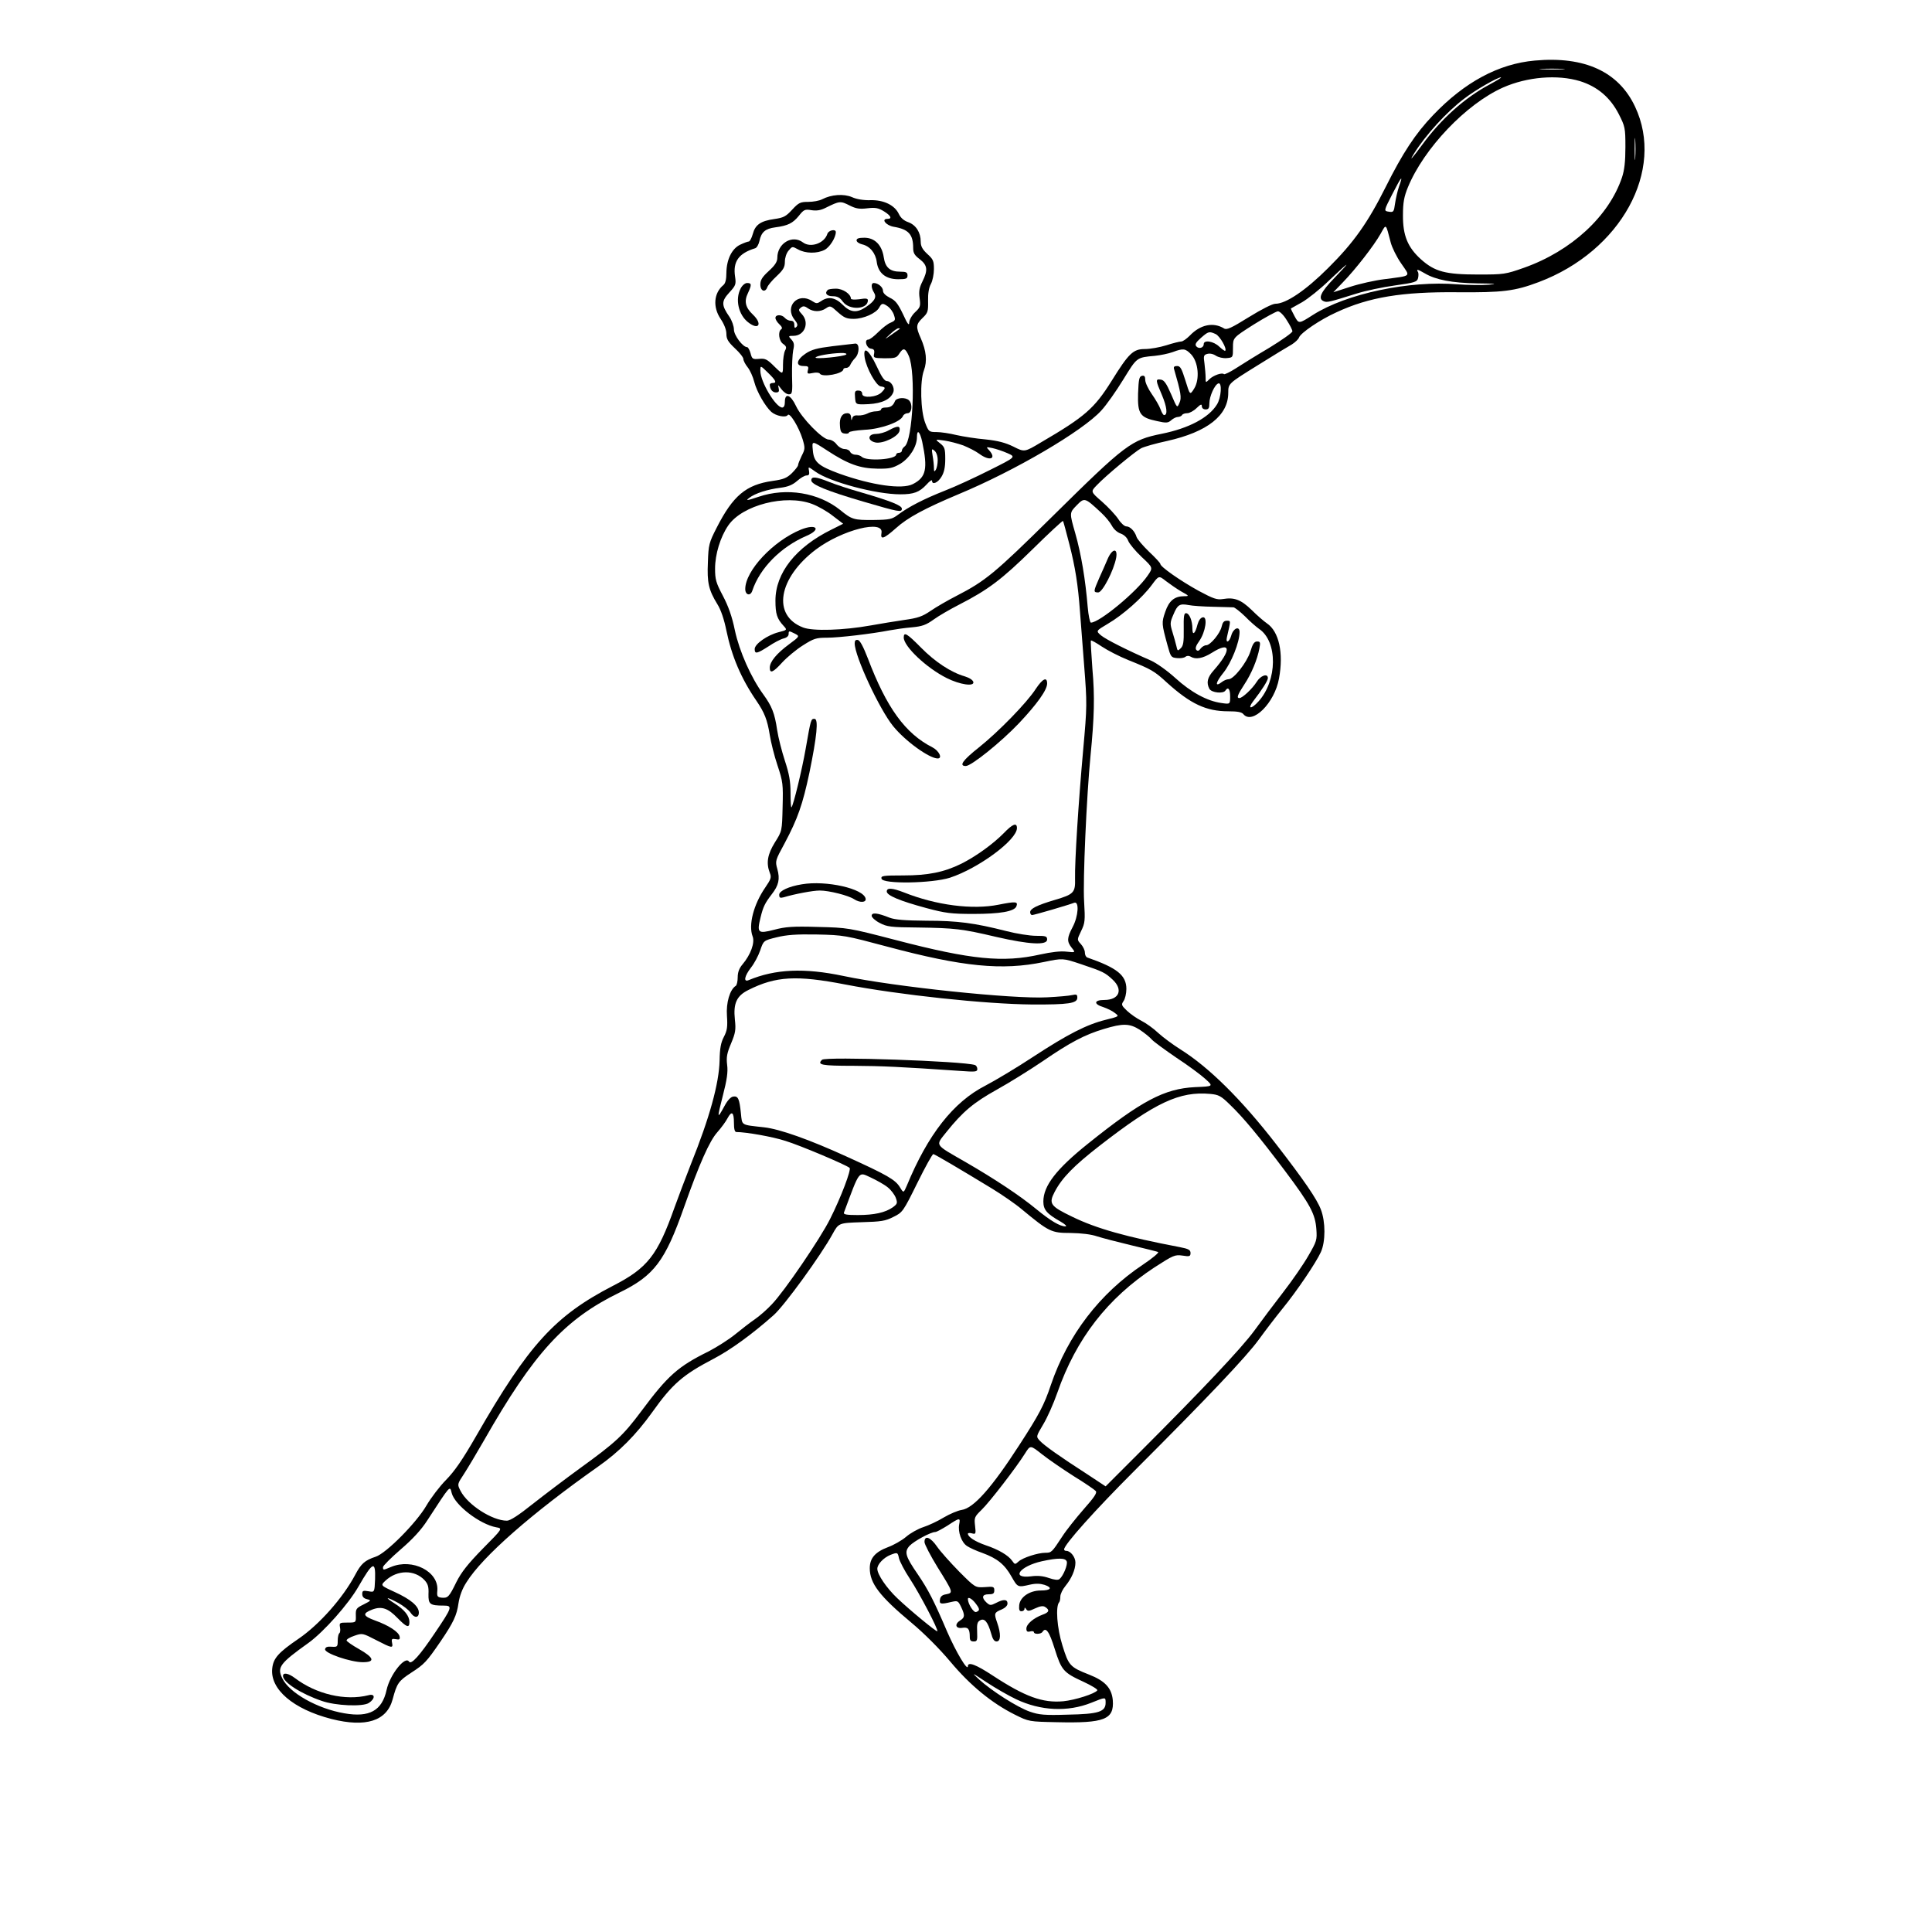
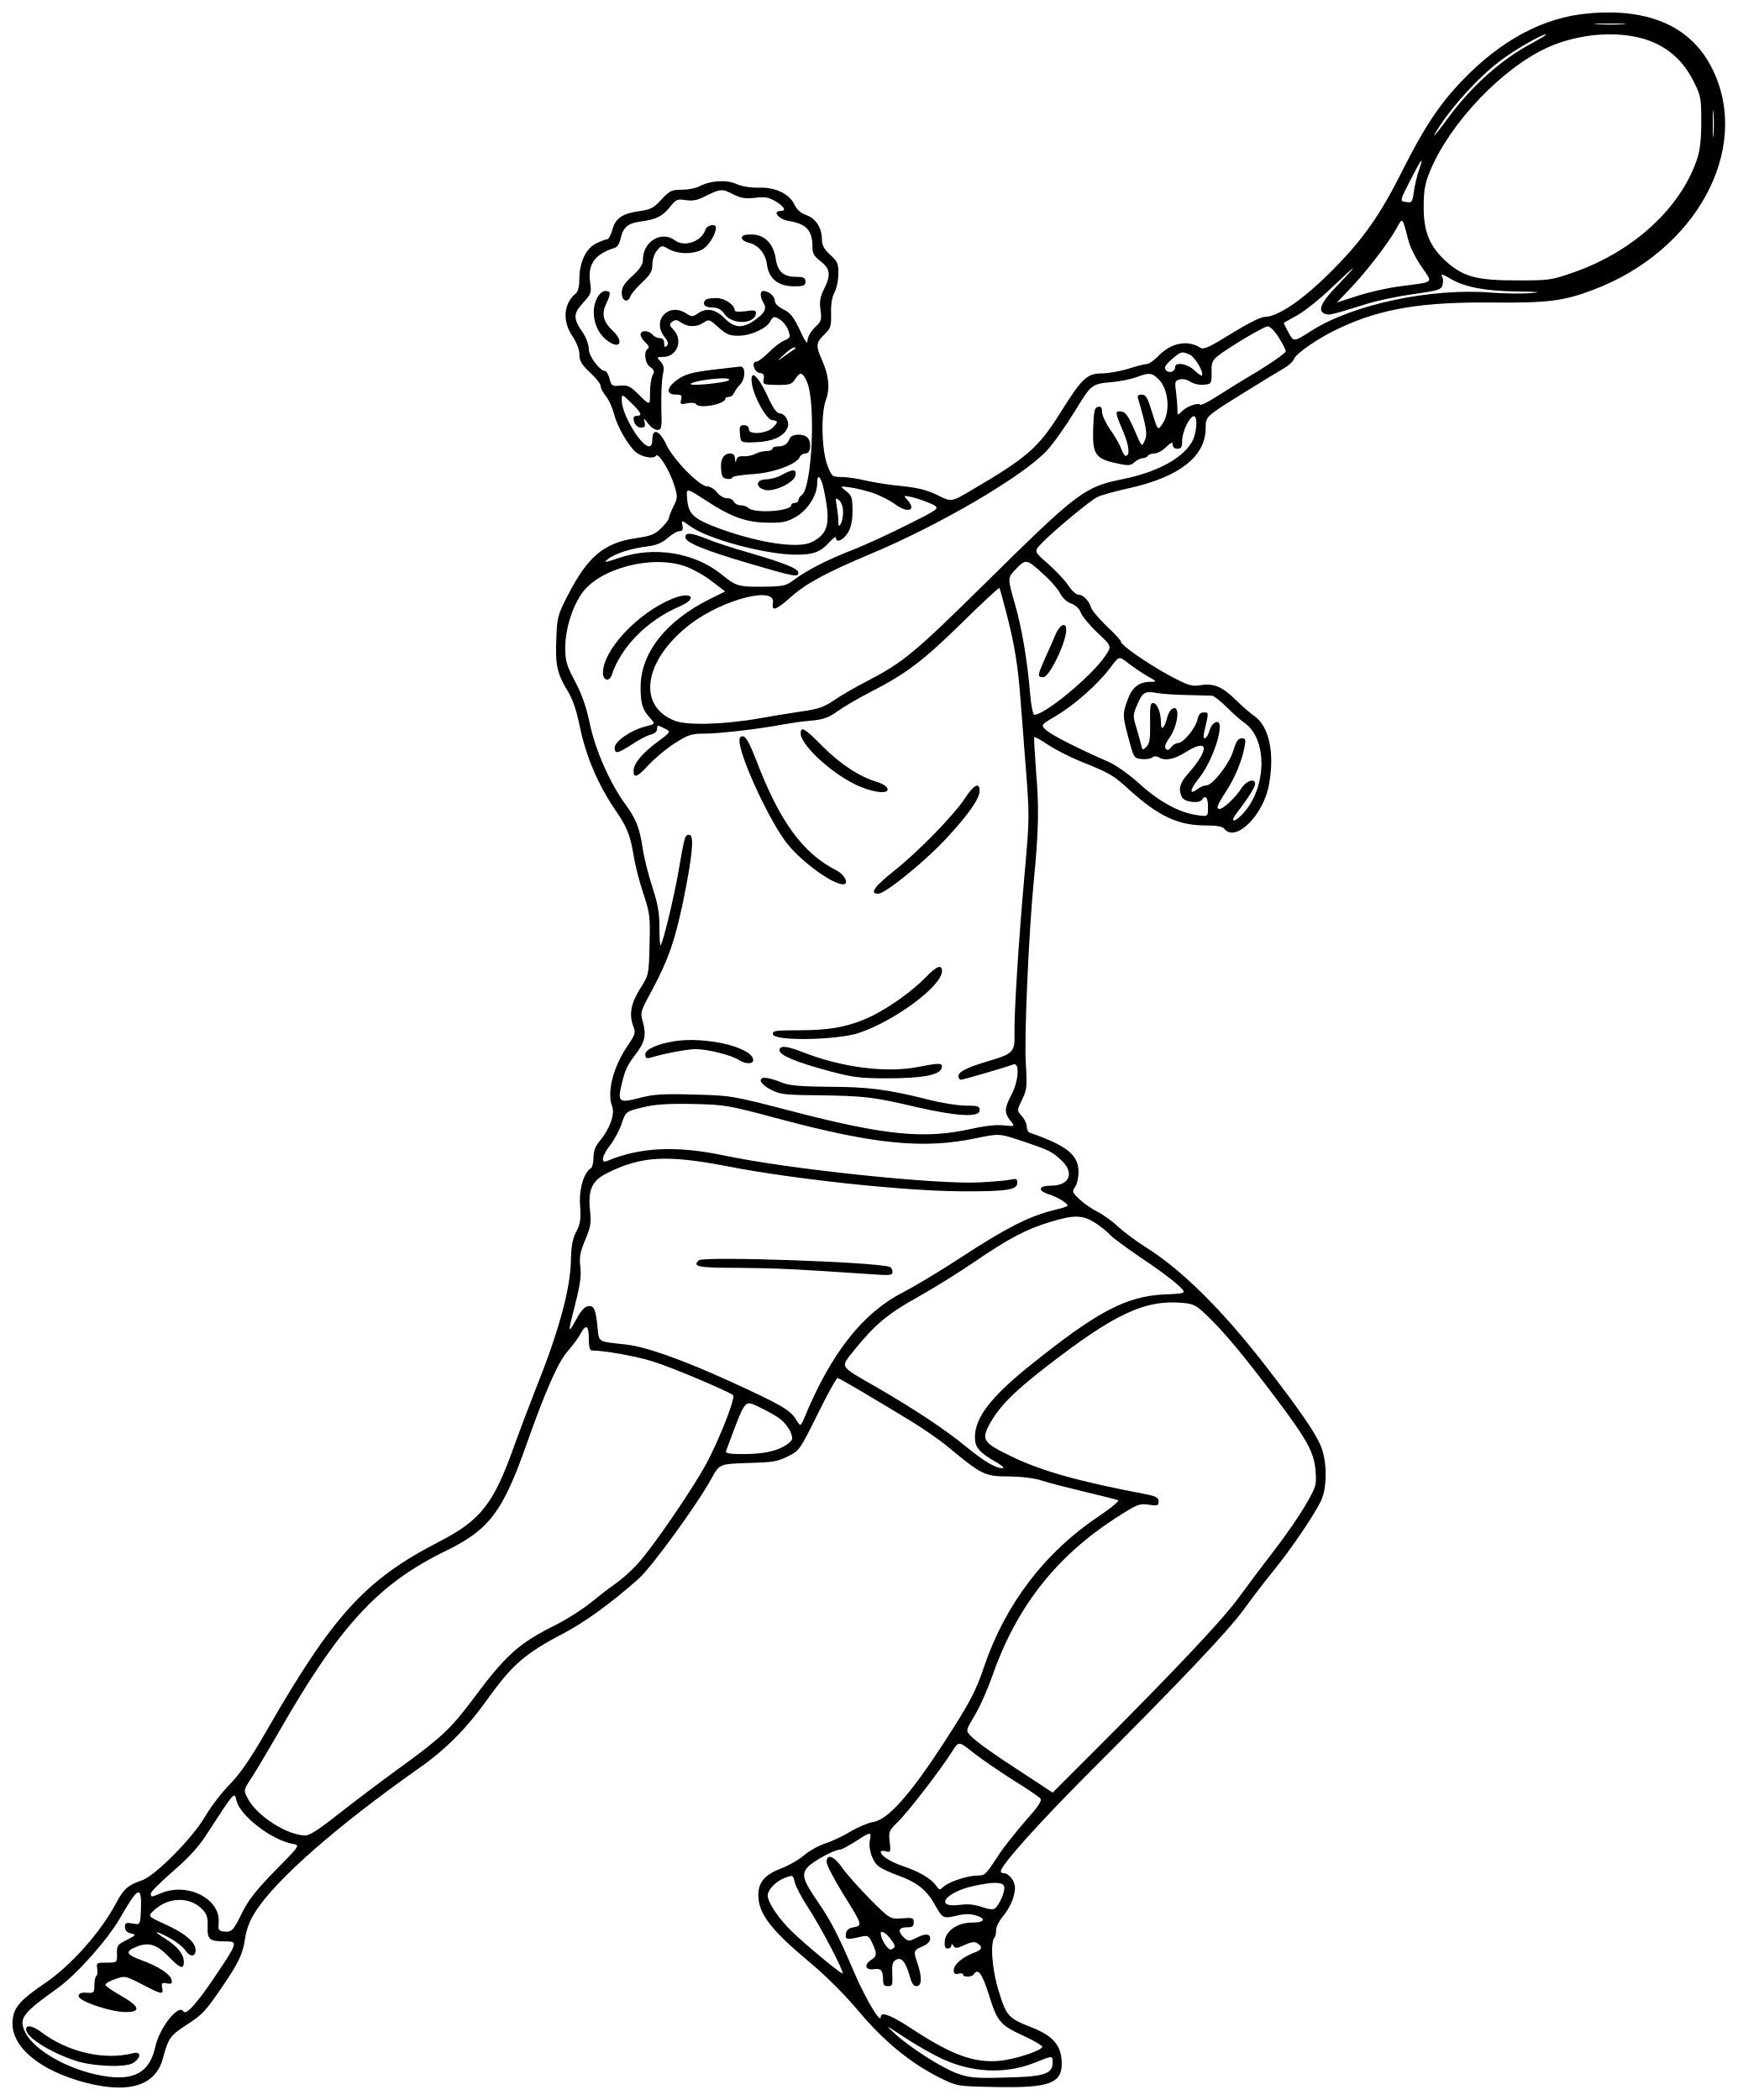
- <svg xmlns="http://www.w3.org/2000/svg" viewBox="0 0 1024 1024" role="img" aria-labelledby="t">
+ <svg xmlns="http://www.w3.org/2000/svg" viewBox="138.92 26.4 738.01 891.95" role="img" aria-labelledby="t">
  <g transform="translate(0,1024) scale(0.1,-0.1)" fill="currentColor" stroke="none">
    <path d="M8135 9919 c-192 -17 -372 -114 -539 -289 -94 -98 -162 -202 -251 -380 -95 -190 -170 -296 -305 -430 -119 -119 -224 -190 -280 -190 -16 0 -73 -29 -141 -71 -92 -57 -117 -69 -131 -60 -57 35 -126 21 -182 -38 -17 -17 -37 -31 -45 -31 -9 0 -45 -9 -79 -20 -35 -11 -86 -20 -114 -20 -62 0 -85 -22 -177 -170 -91 -145 -141 -189 -374 -325 -87 -52 -87 -52 -146 -22 -43 21 -82 31 -147 38 -49 4 -118 15 -154 23 -36 9 -84 16 -106 16 -40 0 -42 2 -60 48 -25 64 -29 221 -7 279 18 49 13 103 -17 171 -27 60 -25 73 10 107 28 27 30 34 29 90 -1 39 4 70 15 90 9 17 16 52 16 79 0 43 -4 52 -35 80 -26 24 -35 41 -35 65 0 49 -25 88 -65 103 -24 8 -41 23 -51 44 -22 47 -81 75 -151 73 -36 -1 -73 5 -97 16 -44 19 -110 14 -158 -11 -15 -8 -48 -14 -74 -14 -42 0 -51 -4 -86 -42 -33 -36 -46 -42 -94 -49 -72 -10 -101 -30 -114 -79 -6 -22 -16 -40 -21 -40 -6 0 -27 -8 -46 -17 -44 -21 -72 -78 -73 -149 0 -34 -5 -56 -16 -65 -51 -42 -57 -117 -14 -180 18 -27 30 -57 30 -78 0 -28 9 -43 45 -77 25 -23 45 -48 45 -57 0 -8 10 -28 23 -44 12 -15 28 -50 35 -78 13 -51 58 -129 90 -158 25 -22 77 -32 87 -17 10 17 59 -63 79 -128 14 -47 13 -53 -5 -88 -10 -21 -19 -43 -19 -49 0 -6 -15 -25 -33 -43 -27 -26 -45 -33 -102 -41 -141 -20 -210 -78 -297 -249 -40 -78 -43 -90 -46 -182 -5 -108 4 -147 50 -222 19 -30 36 -81 48 -140 28 -136 78 -254 159 -372 43 -63 58 -101 71 -182 6 -38 24 -111 41 -161 29 -87 30 -100 27 -220 -3 -128 -3 -128 -41 -188 -39 -63 -47 -109 -27 -161 10 -24 6 -34 -24 -78 -62 -90 -90 -199 -67 -259 13 -33 -10 -97 -54 -149 -17 -20 -25 -41 -25 -68 0 -21 -5 -42 -10 -45 -32 -20 -52 -90 -47 -159 4 -59 1 -78 -16 -111 -16 -30 -22 -61 -23 -126 -3 -122 -53 -303 -152 -549 -27 -69 -66 -172 -87 -230 -90 -254 -143 -321 -326 -415 -308 -159 -447 -312 -724 -794 -74 -129 -116 -189 -161 -235 -33 -33 -80 -95 -104 -136 -52 -90 -213 -253 -269 -271 -57 -19 -77 -36 -109 -97 -65 -122 -190 -263 -300 -338 -107 -73 -133 -103 -139 -156 -13 -111 111 -217 314 -269 182 -46 293 -11 324 104 23 86 31 97 98 141 70 45 82 58 156 166 68 100 86 138 95 202 6 39 20 77 42 111 86 138 348 367 697 613 113 79 202 169 288 289 106 149 162 198 323 282 92 48 205 130 320 232 57 50 252 319 312 429 33 60 33 60 153 64 105 3 127 6 170 28 49 24 52 28 127 180 42 85 80 154 85 153 10 -2 142 -80 313 -184 52 -32 122 -80 155 -108 145 -120 157 -126 259 -126 58 -1 109 -7 141 -18 28 -9 109 -30 180 -47 72 -17 136 -33 143 -36 7 -2 -28 -32 -79 -66 -231 -154 -399 -374 -489 -638 -36 -108 -63 -158 -168 -320 -146 -226 -242 -334 -305 -343 -20 -3 -63 -21 -95 -40 -31 -19 -80 -42 -108 -51 -28 -9 -69 -32 -91 -51 -22 -19 -66 -44 -96 -55 -69 -26 -97 -59 -97 -112 0 -80 52 -148 221 -289 66 -55 147 -136 205 -205 107 -128 221 -221 343 -282 74 -37 76 -37 221 -40 254 -6 306 14 298 117 -6 64 -41 102 -125 135 -102 40 -109 48 -142 155 -29 92 -37 208 -17 229 3 3 6 16 6 30 0 13 12 38 27 56 32 39 53 86 53 124 0 29 -26 62 -48 62 -7 0 -12 3 -12 8 0 25 164 208 374 418 388 388 592 603 658 694 34 47 90 120 124 162 77 94 179 245 205 302 25 55 25 160 0 225 -21 56 -89 155 -236 345 -185 239 -358 410 -510 505 -38 24 -91 63 -116 86 -25 24 -66 53 -90 65 -24 12 -58 36 -76 53 -29 28 -31 32 -18 51 8 11 15 40 15 64 0 73 -49 112 -207 167 -7 2 -13 14 -13 27 0 12 -10 32 -21 44 -21 23 -21 23 1 69 21 43 22 55 16 158 -7 109 13 557 34 772 20 203 23 314 10 459 -6 81 -10 149 -8 151 2 3 28 -12 58 -32 30 -20 92 -52 139 -71 122 -49 139 -58 206 -120 125 -113 208 -152 325 -152 48 0 71 -4 80 -15 48 -58 166 59 189 189 25 135 0 249 -64 292 -16 11 -52 42 -81 71 -57 55 -92 68 -152 58 -32 -5 -50 1 -130 44 -96 53 -202 127 -202 142 0 5 -27 34 -60 65 -33 32 -62 66 -66 78 -9 30 -34 56 -54 56 -10 0 -29 17 -43 39 -14 21 -53 63 -86 92 -61 53 -61 53 -28 87 47 50 203 179 235 196 15 8 78 26 139 39 213 48 323 135 323 255 0 49 0 49 153 144 83 52 167 103 185 113 17 11 34 27 37 36 8 24 112 95 199 134 172 80 347 109 641 106 239 -2 304 6 431 54 435 164 670 592 510 930 -87 185 -267 268 -531 244z m148 -46 c-29 -2 -78 -2 -110 0 -32 2 -8 3 52 3 61 0 87 -1 58 -3z m-388 -81 c-130 -69 -258 -183 -359 -322 -54 -73 -69 -89 -42 -45 60 97 174 223 269 294 57 44 174 111 192 111 6 -1 -22 -17 -60 -38z m479 18 c93 -29 161 -87 206 -175 33 -65 35 -73 35 -174 0 -76 -5 -122 -18 -161 -69 -206 -268 -390 -519 -479 -99 -35 -108 -36 -243 -36 -174 0 -230 15 -303 80 -71 64 -97 127 -96 235 0 67 6 98 26 147 85 207 309 442 504 529 129 57 289 70 408 34z m293 -407 c-2 -27 -3 -5 -3 47 0 52 1 74 3 48 2 -27 2 -69 0 -95z m-1252 -152 c-8 -23 -17 -63 -21 -90 -6 -44 -8 -47 -33 -43 -27 4 -27 4 18 92 49 96 60 108 36 41z m-2910 -101 c32 -16 51 -19 92 -14 43 5 58 2 88 -16 37 -23 45 -40 19 -40 -36 0 -8 -35 33 -42 78 -13 103 -40 103 -112 0 -27 7 -39 35 -60 41 -32 44 -58 14 -118 -16 -32 -20 -52 -15 -88 6 -42 4 -49 -24 -75 -17 -16 -30 -40 -31 -54 0 -20 -9 -9 -33 44 -27 56 -40 73 -70 87 -23 12 -36 25 -36 37 0 19 -26 41 -49 41 -15 0 -14 -26 1 -50 16 -25 4 -46 -42 -77 -48 -33 -83 -30 -124 12 -39 39 -77 45 -114 19 -21 -14 -25 -14 -47 0 -75 50 -149 -28 -94 -98 16 -20 19 -30 10 -39 -8 -8 -11 -5 -11 11 0 15 -6 22 -19 22 -10 0 -24 7 -31 15 -16 19 -50 19 -50 0 0 -8 9 -23 21 -34 13 -12 17 -21 10 -26 -19 -11 -13 -63 10 -78 17 -12 19 -19 10 -35 -6 -12 -11 -45 -11 -75 0 -54 0 -54 -45 -10 -39 39 -49 44 -81 41 -35 -3 -38 -1 -46 30 -5 17 -13 32 -18 32 -23 0 -70 63 -70 93 0 18 -11 49 -24 68 -43 62 -43 82 -1 128 35 38 37 44 31 85 -12 80 19 123 106 150 9 2 19 20 23 38 10 48 31 66 84 73 68 9 93 22 125 61 26 33 32 36 67 30 27 -4 49 -1 76 13 73 36 77 37 128 11z m2866 -195 c7 -27 32 -78 56 -112 49 -72 59 -63 -91 -83 -49 -6 -130 -24 -179 -40 l-90 -29 50 52 c68 70 165 195 200 257 31 55 27 59 54 -45z m-299 -189 c-72 -74 -89 -110 -55 -123 17 -7 29 -4 173 41 47 15 138 34 203 43 107 15 118 19 123 39 3 13 3 28 -1 33 -9 16 -1 14 37 -8 57 -34 145 -51 278 -53 99 -1 111 -3 60 -7 -36 -3 -110 -2 -165 2 -256 21 -588 -49 -766 -162 -75 -48 -75 -48 -97 -8 -12 22 -21 41 -20 42 2 1 28 16 59 33 31 18 97 70 145 117 110 104 120 109 26 11z m-2365 -151 c11 -8 26 -28 31 -44 9 -27 8 -30 -17 -41 -16 -6 -45 -29 -67 -51 -21 -21 -44 -39 -52 -39 -23 0 -10 -45 14 -48 16 -2 20 -8 17 -26 -5 -23 -2 -24 56 -25 54 0 63 2 77 24 22 34 32 31 51 -12 38 -89 21 -447 -22 -479 -8 -6 -15 -16 -15 -23 0 -6 -7 -11 -15 -11 -8 0 -15 -4 -15 -9 0 -27 -158 -37 -183 -12 -6 6 -21 11 -33 11 -12 0 -24 7 -28 15 -3 8 -16 15 -29 15 -14 0 -32 11 -43 25 -10 14 -29 25 -41 25 -33 0 -145 115 -174 178 -28 60 -59 72 -59 22 0 -19 -5 -30 -14 -30 -34 0 -116 136 -116 195 0 29 0 29 40 -10 43 -42 49 -55 25 -55 -8 0 -15 -4 -15 -9 0 -23 14 -41 32 -41 16 0 19 5 15 23 -5 20 -4 19 14 -5 12 -16 29 -28 40 -28 18 0 20 7 17 98 -1 53 2 114 6 135 7 30 5 41 -9 57 -18 19 -17 20 10 20 60 0 87 70 45 115 -18 19 -19 24 -6 34 12 10 20 10 38 -3 29 -20 67 -20 96 0 22 15 25 14 62 -20 34 -30 47 -36 85 -36 52 0 119 30 135 60 13 24 19 25 47 5z m2113 -72 c17 -26 30 -52 30 -59 0 -7 -55 -46 -122 -87 -68 -40 -148 -90 -179 -110 -31 -20 -59 -33 -62 -30 -10 10 -57 -7 -77 -27 -20 -20 -20 -20 -20 9 0 15 -3 49 -6 74 -6 40 -4 46 14 51 13 4 31 1 46 -9 14 -9 39 -15 58 -13 33 3 33 3 33 56 0 52 0 52 110 122 61 38 118 69 128 70 10 0 30 -19 47 -47z m-2051 -46 c-2 -2 -22 -15 -44 -31 -40 -28 -40 -28 -7 3 18 17 37 31 44 31 6 0 9 -1 7 -3z m1675 -28 c22 -11 60 -77 50 -88 -2 -3 -17 8 -32 22 -30 29 -82 37 -82 13 0 -20 -26 -27 -39 -12 -9 10 -3 21 24 45 40 35 44 36 79 20z m-131 -107 c39 -41 47 -133 16 -182 -22 -35 -22 -35 -46 43 -20 64 -27 77 -44 77 -16 0 -20 -5 -16 -17 36 -124 41 -152 28 -179 -12 -28 -12 -28 -44 47 -25 57 -37 75 -55 77 -28 4 -28 -2 7 -83 26 -62 31 -105 11 -105 -5 0 -13 14 -19 31 -6 17 -27 53 -46 80 -19 27 -35 61 -35 75 0 19 -5 25 -17 22 -15 -3 -18 -17 -21 -94 -3 -108 10 -127 101 -146 49 -11 58 -10 75 5 10 9 26 17 35 17 9 0 19 5 22 10 3 6 16 10 28 10 11 0 34 12 49 27 22 21 28 23 28 10 0 -10 8 -17 20 -17 16 0 20 7 20 33 0 36 28 99 48 105 20 6 15 -76 -8 -112 -43 -70 -149 -126 -292 -155 -163 -33 -190 -53 -583 -441 -304 -300 -352 -339 -505 -418 -47 -24 -109 -60 -138 -80 -44 -30 -68 -38 -140 -48 -48 -7 -127 -20 -177 -29 -145 -26 -306 -31 -358 -11 -166 63 -133 262 68 414 139 104 361 160 347 87 -7 -38 13 -31 76 25 63 57 153 105 331 180 301 125 660 336 758 444 27 29 79 103 117 165 73 118 69 116 167 125 30 3 73 12 95 20 56 21 67 19 97 -12z m-1425 -464 c30 -143 21 -188 -50 -224 -57 -29 -217 -6 -388 55 -114 42 -137 62 -142 126 -5 50 -5 50 75 -2 111 -73 175 -96 267 -97 65 -1 82 3 122 26 49 30 88 91 88 141 0 45 16 30 28 -25z m218 -19 c27 -11 65 -30 84 -44 55 -41 94 -28 53 18 -18 19 -17 19 17 12 19 -4 55 -16 80 -27 45 -20 45 -20 -93 -89 -75 -38 -183 -88 -240 -110 -109 -43 -191 -85 -247 -127 -32 -24 -44 -27 -130 -28 -104 -1 -115 2 -177 53 -115 92 -284 120 -432 70 -63 -21 -71 -22 -50 -6 30 24 99 46 167 54 39 5 63 15 87 36 18 16 40 29 50 29 13 0 16 6 13 24 -5 24 -5 24 34 -4 75 -54 320 -120 450 -120 71 0 101 11 139 52 16 18 29 27 29 20 0 -24 31 -11 50 21 14 23 20 50 20 94 0 55 -3 64 -27 83 -28 22 -28 22 22 15 28 -4 73 -16 101 -26z m-136 -78 c0 -20 -5 -43 -10 -51 -8 -12 -10 -10 -10 10 0 14 -3 43 -7 65 -6 37 -5 39 10 26 10 -8 17 -28 17 -50z m866 -278 c23 -21 48 -52 57 -69 10 -19 29 -36 47 -42 19 -7 34 -22 40 -39 6 -15 38 -54 71 -85 61 -57 61 -57 31 -100 -59 -86 -255 -248 -300 -248 -5 0 -13 37 -17 83 -12 144 -34 279 -66 391 -31 108 -31 108 7 147 42 43 43 43 130 -38z m-1532 46 c30 -11 80 -39 110 -63 l55 -42 -62 -31 c-189 -93 -297 -230 -297 -376 0 -71 8 -96 43 -134 20 -22 20 -22 -27 -34 -58 -15 -126 -62 -126 -89 0 -28 12 -25 73 14 28 19 64 38 80 42 17 4 27 13 27 24 0 17 2 17 30 3 30 -15 30 -15 -28 -58 -65 -48 -102 -92 -102 -124 0 -33 18 -25 66 28 25 27 74 68 109 90 58 37 71 41 128 41 64 0 240 21 332 39 28 5 80 13 118 16 55 5 76 13 115 41 26 19 88 55 137 80 152 78 224 132 388 293 86 85 159 152 161 150 2 -2 17 -58 34 -124 31 -121 46 -216 56 -355 3 -41 13 -169 22 -285 16 -205 16 -216 -5 -450 -25 -278 -45 -593 -43 -681 2 -75 -6 -84 -108 -114 -94 -28 -130 -46 -130 -65 0 -8 5 -15 10 -15 11 0 192 53 223 65 28 11 23 -71 -8 -129 -30 -57 -31 -76 -5 -109 21 -26 21 -26 -27 -21 -31 4 -81 -2 -140 -15 -196 -44 -364 -28 -763 76 -254 66 -256 66 -415 70 -133 4 -172 1 -232 -15 -86 -22 -92 -17 -72 65 14 58 24 77 60 124 36 46 44 80 29 133 -12 43 -11 45 39 137 69 130 95 204 131 373 40 195 49 286 27 286 -19 0 -19 0 -47 -160 -19 -109 -65 -299 -75 -309 -3 -2 -5 32 -5 76 0 62 -7 101 -30 171 -16 49 -35 123 -41 163 -13 89 -28 126 -73 188 -65 89 -127 228 -151 340 -15 74 -35 129 -64 184 -36 68 -41 86 -41 143 0 76 28 168 70 229 74 108 304 167 444 114z m1957 -464 c42 -23 43 -25 16 -25 -52 0 -81 -24 -101 -83 -20 -58 -19 -63 12 -177 17 -62 19 -65 50 -68 18 -2 39 1 45 7 8 6 18 6 27 1 27 -17 65 -10 113 20 101 64 106 16 10 -93 -34 -38 -40 -65 -23 -98 12 -21 74 -27 85 -9 14 22 25 8 25 -31 0 -42 0 -42 -47 -35 -74 10 -161 57 -243 132 -43 39 -99 79 -130 93 -126 55 -237 111 -264 133 -28 24 -28 24 36 62 79 46 183 138 233 206 37 50 37 50 75 20 21 -16 57 -41 81 -55z m169 -81 c52 -1 101 -3 108 -3 7 -1 34 -22 61 -48 26 -27 60 -56 74 -66 100 -67 98 -274 -3 -385 -38 -42 -60 -41 -28 1 48 62 78 110 78 123 0 27 -39 14 -60 -21 -22 -35 -75 -85 -91 -85 -16 0 -10 17 26 72 38 57 69 132 80 191 6 32 5 37 -12 37 -15 0 -24 -13 -36 -54 -19 -58 -88 -146 -115 -146 -10 0 -26 -7 -36 -15 -38 -29 -34 -3 8 49 42 52 86 162 86 216 0 34 -33 21 -44 -18 -10 -36 -31 -45 -23 -9 21 91 21 87 -1 87 -15 0 -22 -9 -27 -31 -8 -36 -60 -99 -82 -99 -9 0 -22 -8 -29 -17 -9 -13 -16 -15 -23 -8 -7 8 -3 22 15 47 34 48 46 132 19 126 -12 -2 -22 -17 -28 -38 -12 -49 -27 -61 -27 -23 0 43 -16 83 -34 83 -11 0 -13 -18 -12 -85 1 -67 -2 -88 -16 -101 -16 -16 -17 -15 -23 12 -4 16 -13 50 -21 75 -13 42 -13 50 5 91 22 53 33 60 81 51 19 -4 78 -8 130 -9z m-1725 -1802 c397 -106 606 -127 827 -81 101 21 101 21 197 -11 119 -40 128 -45 169 -83 56 -53 34 -107 -45 -107 -55 0 -58 -22 -5 -38 20 -7 48 -20 61 -31 24 -18 24 -18 -48 -36 -101 -25 -201 -76 -386 -197 -88 -58 -202 -126 -252 -152 -170 -87 -305 -259 -417 -531 -17 -39 -17 -39 -36 -8 -24 40 -67 65 -283 163 -197 90 -355 146 -437 155 -125 14 -116 8 -123 74 -8 78 -15 93 -41 89 -13 -2 -30 -20 -46 -50 -40 -73 -40 -68 -9 54 22 85 28 126 23 164 -5 41 -1 62 21 114 23 55 26 72 20 126 -9 86 9 126 72 157 145 73 255 79 513 29 284 -55 744 -104 990 -106 194 -1 240 6 240 36 0 17 -4 19 -27 14 -16 -4 -75 -9 -133 -12 -179 -10 -809 56 -1079 113 -208 44 -362 37 -503 -22 -29 -12 -22 22 12 66 17 21 39 62 49 91 18 53 18 53 87 70 53 13 103 17 214 15 142 -3 150 -5 375 -65z m1336 -440 c24 -16 53 -39 64 -52 11 -12 70 -55 130 -96 61 -40 130 -91 154 -113 43 -39 43 -39 -55 -43 -162 -8 -284 -72 -569 -301 -166 -133 -235 -222 -235 -305 0 -44 18 -65 90 -106 26 -15 37 -26 27 -26 -29 0 -77 28 -154 91 -87 72 -222 161 -374 249 -170 98 -162 85 -102 161 86 107 143 155 267 224 65 36 174 104 242 150 147 101 224 141 324 171 102 31 137 30 191 -4z m477 -396 c71 -68 155 -169 292 -351 135 -180 161 -229 167 -310 4 -57 2 -64 -42 -140 -25 -44 -85 -131 -133 -193 -48 -62 -117 -154 -154 -205 -69 -94 -277 -314 -605 -642 l-183 -183 -97 64 c-146 94 -229 153 -252 178 -20 22 -20 22 18 86 22 36 55 111 75 168 100 287 266 501 514 664 101 65 109 69 150 63 37 -6 42 -4 42 14 0 16 -10 22 -57 31 -283 54 -441 98 -570 161 -116 56 -126 69 -93 132 39 74 100 137 239 245 295 229 423 289 586 274 44 -4 57 -11 103 -56z m-2628 -96 c0 -34 4 -50 13 -50 51 0 193 -25 260 -47 76 -23 322 -127 340 -143 10 -9 -46 -157 -103 -270 -51 -103 -244 -386 -309 -453 -25 -27 -66 -63 -91 -80 -25 -17 -71 -53 -103 -79 -33 -27 -96 -67 -140 -90 -164 -81 -217 -128 -359 -319 -96 -128 -133 -163 -328 -304 -74 -54 -185 -138 -246 -186 -75 -60 -120 -89 -137 -89 -78 0 -208 84 -246 158 -18 35 -18 35 19 91 20 31 67 110 105 176 265 465 428 643 720 785 182 89 240 166 340 450 82 232 135 352 177 399 22 25 46 58 54 74 22 41 34 33 34 -23z m815 -343 c18 -14 37 -40 43 -56 10 -28 8 -32 -16 -50 -40 -28 -98 -41 -186 -41 -58 0 -77 3 -73 13 85 228 76 216 140 187 32 -15 74 -38 92 -53z m986 -1531 c59 -36 111 -72 117 -79 8 -9 -9 -34 -64 -96 -41 -47 -93 -112 -114 -145 -55 -84 -57 -86 -89 -86 -40 0 -120 -26 -142 -46 -19 -17 -20 -17 -34 3 -20 29 -72 60 -141 83 -55 19 -94 44 -94 61 0 4 10 5 21 2 21 -6 22 -3 17 40 -5 43 -3 48 34 84 42 40 186 227 232 301 27 43 27 43 89 -6 34 -27 110 -79 168 -116z m-3297 -89 c16 -64 149 -166 236 -182 35 -6 35 -6 -71 -113 -80 -82 -113 -124 -140 -177 -39 -80 -45 -86 -79 -83 -22 3 -25 7 -22 38 8 101 -132 172 -245 125 -43 -18 -43 -18 -43 -1 0 7 42 49 94 94 64 55 109 104 141 154 124 190 119 185 129 145z m2690 -166 c-8 -40 12 -96 41 -115 13 -9 50 -26 82 -37 79 -29 118 -61 154 -125 33 -58 33 -58 98 -43 31 7 54 6 77 -1 45 -15 34 -30 -20 -30 -59 0 -110 -35 -114 -78 -2 -24 1 -32 12 -32 9 0 16 6 16 13 0 8 3 8 9 -2 8 -12 15 -11 47 4 26 12 42 15 53 8 26 -16 22 -29 -13 -41 -48 -18 -86 -50 -86 -74 0 -15 5 -19 20 -15 11 3 20 1 20 -4 0 -12 37 -11 45 1 18 29 36 4 65 -89 36 -114 46 -126 153 -175 43 -20 76 -40 73 -45 -11 -18 -119 -52 -180 -58 -110 -10 -203 24 -374 136 -88 58 -132 75 -132 50 0 -31 -63 75 -110 183 -70 164 -100 222 -155 303 -67 97 -73 120 -44 152 24 25 112 73 136 73 7 0 36 16 65 34 65 43 69 43 62 7z m-319 -181 c4 -16 29 -65 57 -107 52 -79 153 -272 146 -279 -5 -4 -146 112 -212 175 -57 54 -106 126 -106 156 0 24 33 59 70 74 37 14 38 14 45 -19z m889 -16 c6 -17 -18 -76 -38 -93 -8 -7 -26 -5 -56 5 -31 11 -61 14 -96 9 -109 -13 -59 54 58 80 87 19 125 18 132 -1z m-3666 -94 c-3 -70 -3 -70 -35 -64 -29 5 -33 3 -33 -15 0 -14 8 -23 25 -27 24 -6 23 -7 -18 -28 -39 -19 -42 -24 -41 -58 1 -38 1 -38 -44 -38 -42 0 -44 -1 -40 -25 3 -14 1 -28 -3 -31 -5 -3 -9 -21 -9 -40 0 -32 -2 -34 -32 -32 -23 2 -33 -2 -35 -13 -5 -21 135 -69 200 -69 67 0 60 24 -21 70 -34 19 -64 40 -65 45 -1 6 17 17 41 25 43 15 44 14 116 -23 85 -44 90 -44 84 -14 -4 20 -1 23 20 19 19 -4 23 -1 20 14 -4 24 -57 59 -130 85 -65 24 -69 37 -15 58 50 19 84 7 134 -45 48 -49 63 -55 63 -21 0 32 -26 65 -78 98 -57 36 -46 38 19 3 27 -15 56 -38 64 -50 20 -31 45 -31 45 -1 0 34 -44 71 -130 110 -74 34 -74 34 -46 60 62 57 153 58 206 2 18 -20 23 -35 21 -74 -1 -54 7 -61 81 -61 48 0 45 -9 -47 -145 -81 -121 -126 -170 -137 -152 -20 33 -101 -68 -119 -150 -24 -110 -91 -147 -223 -124 -143 24 -294 109 -330 186 -28 58 -14 78 140 188 80 58 211 205 264 298 76 132 91 139 88 39z m3397 -636 c130 -62 274 -69 399 -19 77 31 76 31 76 0 0 -48 -38 -60 -200 -63 -125 -4 -153 -1 -202 16 -66 23 -202 110 -268 170 -43 40 -42 39 40 -15 47 -31 117 -71 155 -89z" />
    <path d="M4385 9000 c-16 -50 -89 -75 -129 -45 -57 43 -136 -5 -136 -81 0 -21 -12 -40 -45 -70 -35 -32 -45 -48 -45 -72 0 -35 26 -45 37 -14 3 9 25 36 49 58 36 34 44 48 44 77 0 20 8 45 19 58 20 24 20 24 51 7 39 -22 101 -23 141 -2 27 14 59 65 59 94 0 18 -39 10 -45 -10z" />
    <path d="M4540 8966 c0 -8 13 -17 29 -21 41 -9 72 -46 78 -94 8 -59 48 -91 114 -91 42 0 49 3 49 20 0 16 -7 20 -38 20 -55 0 -80 22 -88 77 -10 65 -48 103 -103 103 -29 0 -41 -4 -41 -14z" />
    <path d="M3925 8710 c-29 -57 -11 -138 40 -178 57 -45 78 -9 25 41 -39 37 -47 70 -26 113 21 45 20 54 -4 54 -11 0 -26 -12 -35 -30z" />
    <path d="M4387 8703 c-18 -17 -5 -33 26 -33 25 0 39 -7 55 -30 35 -46 132 -40 132 8 0 10 -10 12 -45 6 -26 -3 -45 -2 -45 3 0 24 -42 53 -79 53 -21 0 -41 -3 -44 -7z" />
    <path d="M4412 8405 c-81 -10 -111 -18 -142 -39 -49 -33 -55 -66 -11 -66 25 0 28 -3 23 -22 -5 -19 -2 -21 26 -15 17 4 34 2 37 -3 13 -22 125 -1 125 23 0 4 7 7 15 7 9 0 19 8 22 17 4 9 15 25 25 35 24 24 25 79 1 77 -10 -1 -64 -7 -121 -14z m73 -44 c-12 -11 -173 -27 -162 -15 9 9 76 21 132 23 24 1 35 -3 30 -8z" />
    <path d="M4583 8345 c9 -57 61 -150 85 -153 27 -4 27 -8 5 -31 -25 -27 -103 -33 -103 -9 0 12 -8 18 -21 18 -17 0 -20 -5 -17 -37 3 -38 3 -38 72 -35 72 4 117 26 131 64 8 24 -12 58 -34 58 -13 0 -29 23 -55 80 -41 87 -73 110 -63 45z" />
    <path d="M4743 8113 c-9 -23 -23 -33 -50 -33 -13 0 -23 -4 -23 -10 0 -5 -12 -10 -26 -10 -14 0 -35 -5 -47 -12 -12 -6 -34 -11 -49 -10 -18 2 -28 -3 -31 -15 -4 -14 -5 -13 -6 5 -1 14 -7 22 -20 22 -28 0 -43 -24 -39 -67 2 -31 7 -39 26 -41 12 -2 22 1 22 6 0 5 37 11 83 14 87 4 191 42 203 73 3 8 15 15 25 15 22 0 27 48 7 68 -18 18 -68 15 -75 -5z" />
    <path d="M4710 7959 c-19 -11 -50 -19 -67 -19 -44 0 -47 -35 -4 -45 40 -9 125 32 129 63 4 26 -10 27 -58 1z" />
    <path d="M4300 7694 c0 -22 82 -56 277 -113 188 -55 203 -58 203 -37 0 17 -61 41 -215 86 -60 17 -137 42 -171 56 -70 28 -94 30 -94 8z" />
    <path d="M5871 7278 c-10 -24 -30 -69 -45 -102 -31 -71 -32 -76 -5 -76 22 0 82 115 95 184 9 53 -21 49 -45 -6z" />
    <path d="M4245 7433 c-147 -60 -295 -218 -295 -315 0 -32 27 -39 37 -10 40 121 151 233 288 292 81 35 52 66 -30 33z" />
    <path d="M4790 6861 c0 -47 120 -161 228 -215 70 -35 146 -46 141 -21 -3 11 -20 22 -45 30 -73 21 -157 76 -232 152 -75 76 -92 86 -92 54z" />
    <path d="M4530 6830 c0 -68 132 -351 204 -439 65 -80 192 -171 236 -171 27 0 7 41 -28 59 -144 73 -243 210 -342 471 -24 62 -42 96 -53 98 -12 2 -17 -3 -17 -18z" />
    <path d="M5490 6589 c-46 -72 -197 -227 -301 -310 -87 -69 -108 -99 -70 -99 29 0 186 126 282 227 96 102 149 176 149 210 0 38 -24 26 -60 -28z" />
    <path d="M5320 5824 c-56 -57 -147 -123 -225 -162 -92 -45 -175 -62 -309 -62 -107 0 -117 -2 -114 -17 6 -30 269 -25 363 5 152 50 355 200 355 263 0 31 -23 22 -70 -27z" />
    <path d="M4250 5553 c-69 -11 -120 -35 -120 -55 0 -16 4 -19 23 -14 60 18 156 36 192 36 49 0 152 -26 182 -46 31 -20 65 -18 61 3 -10 53 -209 98 -338 76z" />
    <path d="M4700 5515 c0 -21 69 -50 210 -88 101 -27 131 -31 250 -31 140 0 216 13 227 40 10 26 -3 27 -94 9 -139 -28 -331 -3 -502 65 -62 24 -91 26 -91 5z" />
    <path d="M4620 5386 c0 -8 19 -26 43 -38 38 -20 58 -23 202 -24 197 -3 233 -7 416 -50 174 -40 269 -45 269 -14 0 18 -7 20 -59 20 -32 0 -103 11 -157 25 -169 43 -259 55 -423 55 -116 1 -166 5 -196 16 -65 26 -95 29 -95 10z" />
    <path d="M4357 4623 c-28 -27 -3 -32 166 -32 154 -1 244 -5 565 -27 82 -6 92 -5 92 10 0 9 -6 19 -12 21 -60 21 -793 46 -811 28z" />
    <path d="M4900 2067 c0 -12 32 -73 70 -135 83 -133 83 -134 45 -142 -21 -3 -31 -12 -33 -28 -4 -24 4 -26 59 -13 35 8 37 7 53 -26 21 -44 20 -56 -4 -71 -32 -20 -26 -45 10 -40 31 5 40 -5 40 -48 0 -18 5 -24 21 -24 18 0 20 5 18 51 -2 41 1 53 16 61 23 13 41 -9 58 -69 8 -30 16 -43 29 -43 23 0 24 40 3 100 -17 49 -16 53 25 70 18 8 30 20 30 31 0 23 -21 24 -61 3 -28 -14 -32 -14 -50 2 -28 26 -24 44 11 44 24 0 30 4 30 21 0 19 -5 21 -50 17 -51 -3 -51 -3 -136 82 -46 47 -99 106 -117 132 -35 51 -67 63 -67 25z m269 -323 c25 -32 26 -40 5 -48 -13 -5 -44 43 -44 69 0 13 21 2 39 -21z" />
    <path d="M1500 1357 c0 -33 94 -94 205 -132 73 -26 218 -32 250 -11 35 23 34 51 -2 41 -122 -31 -277 5 -390 91 -35 26 -63 31 -63 11z" />
  </g>
</svg>
